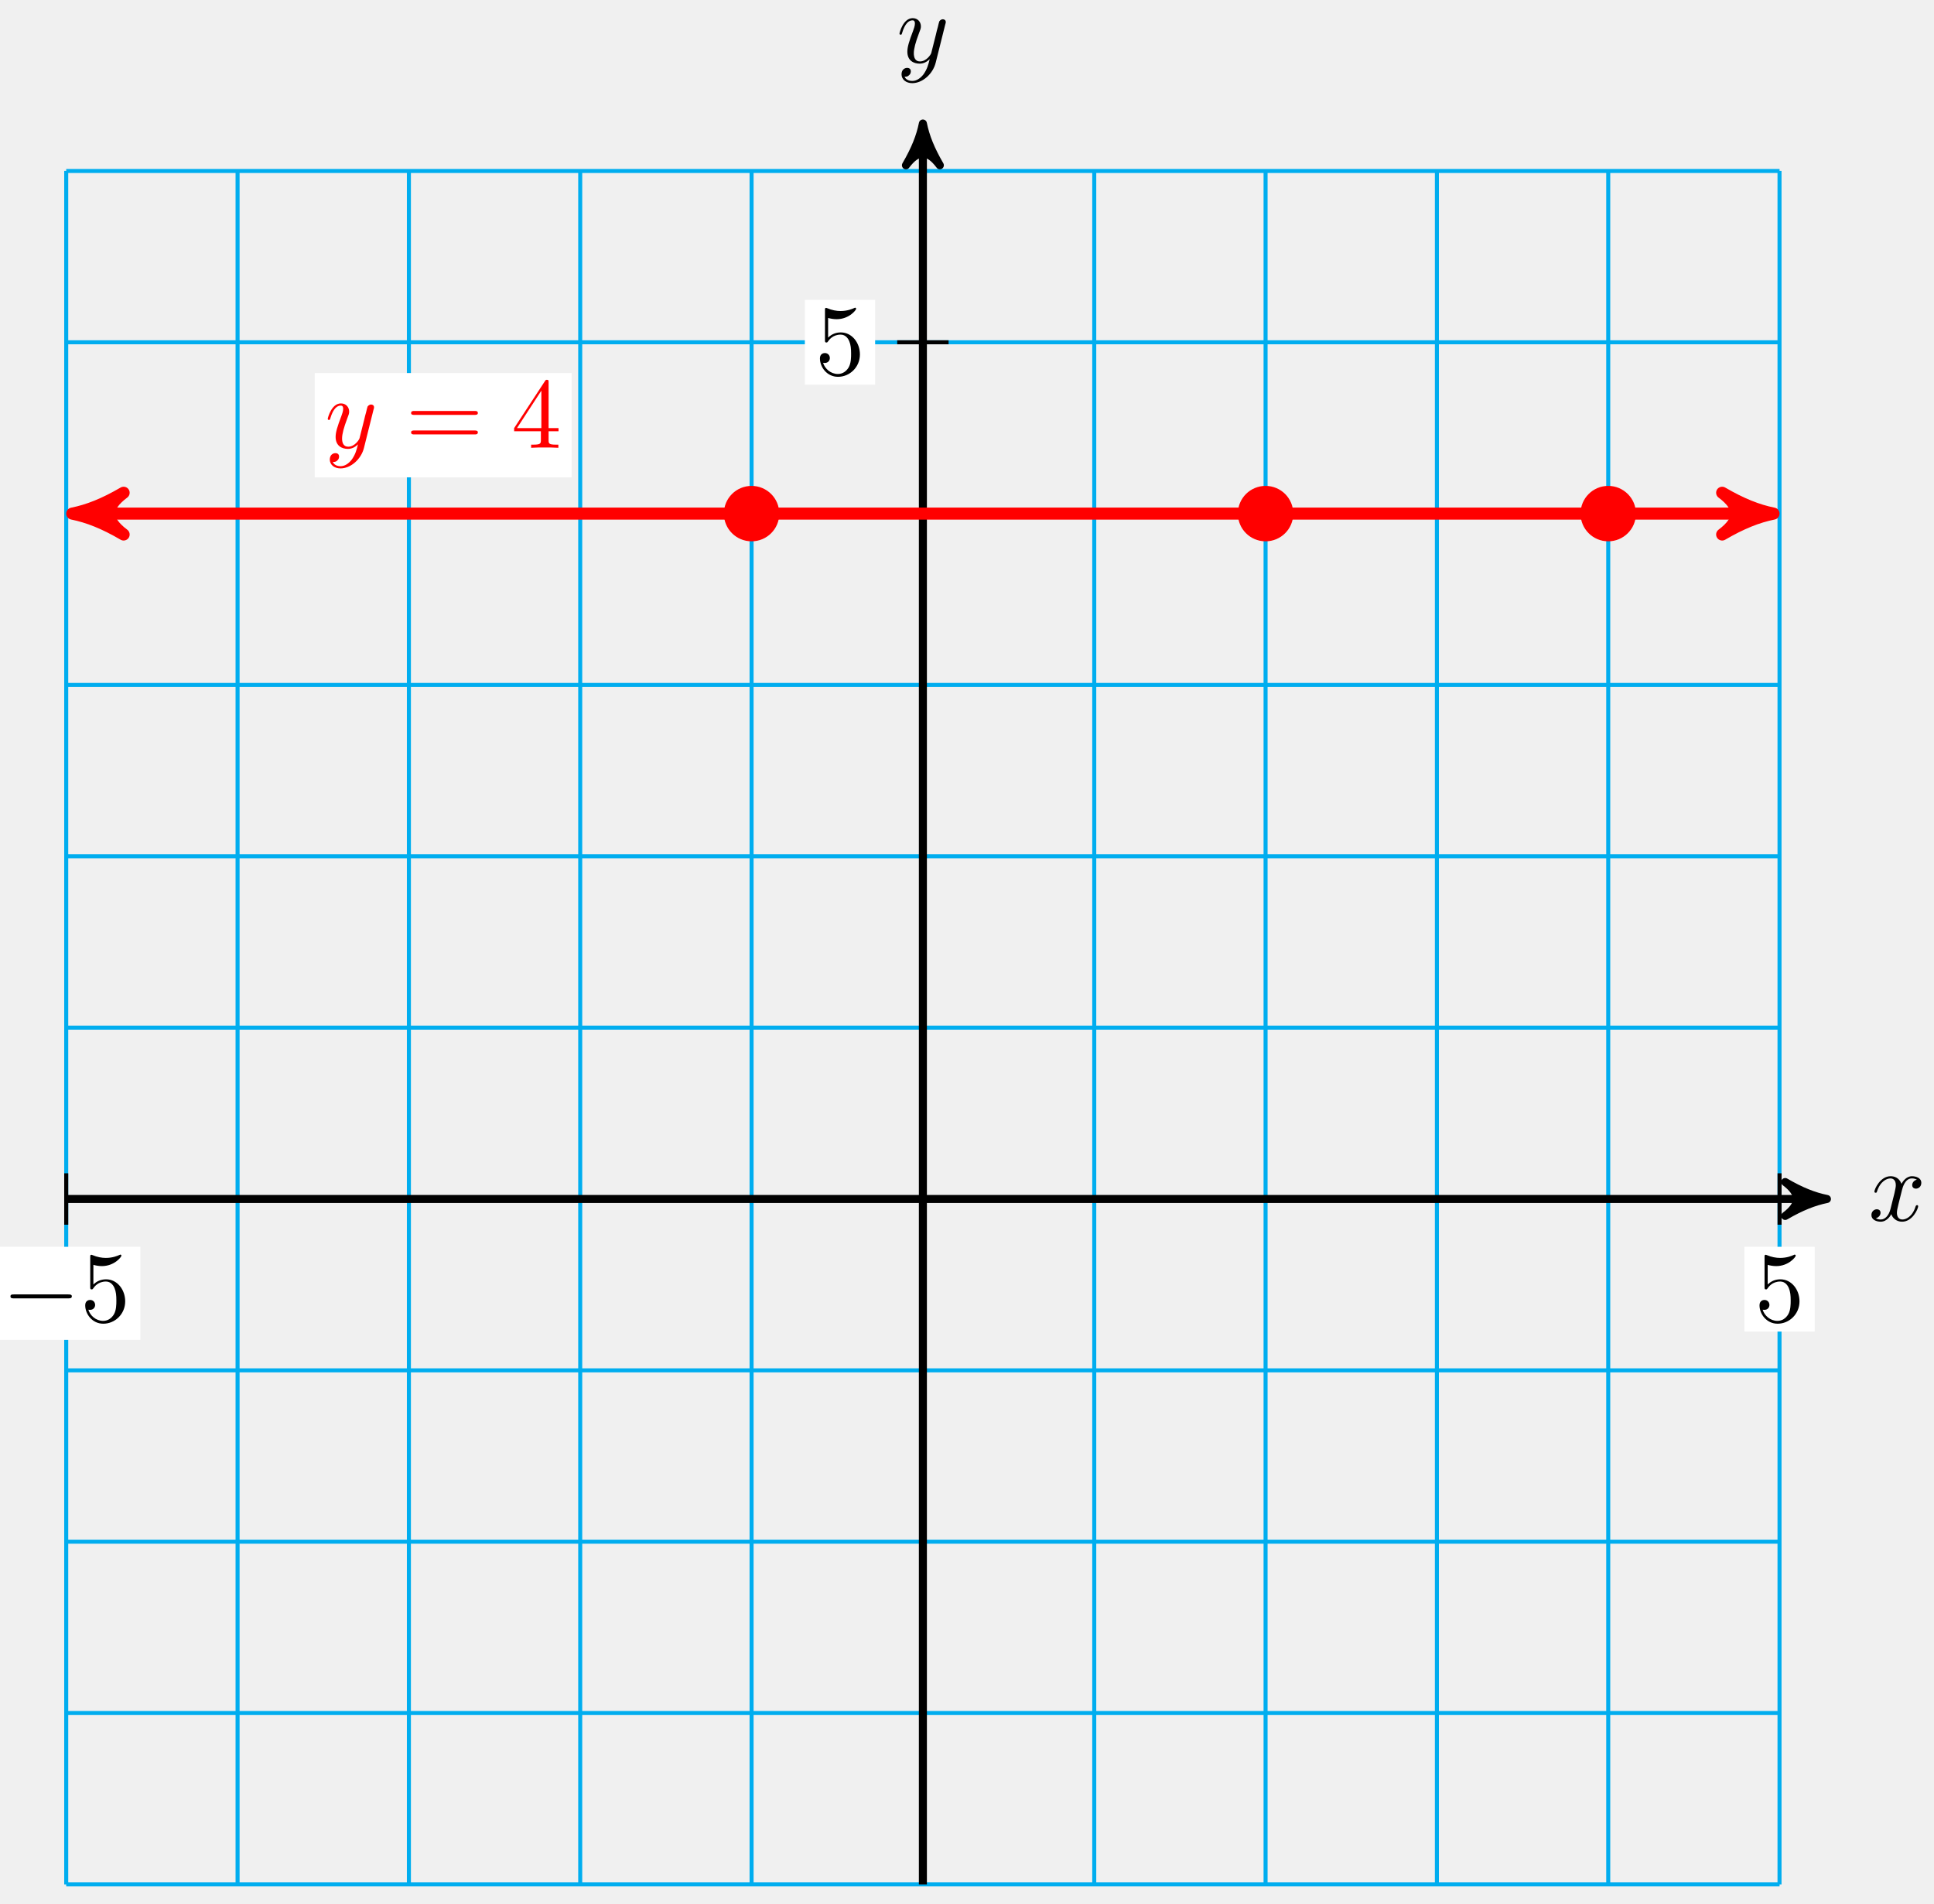
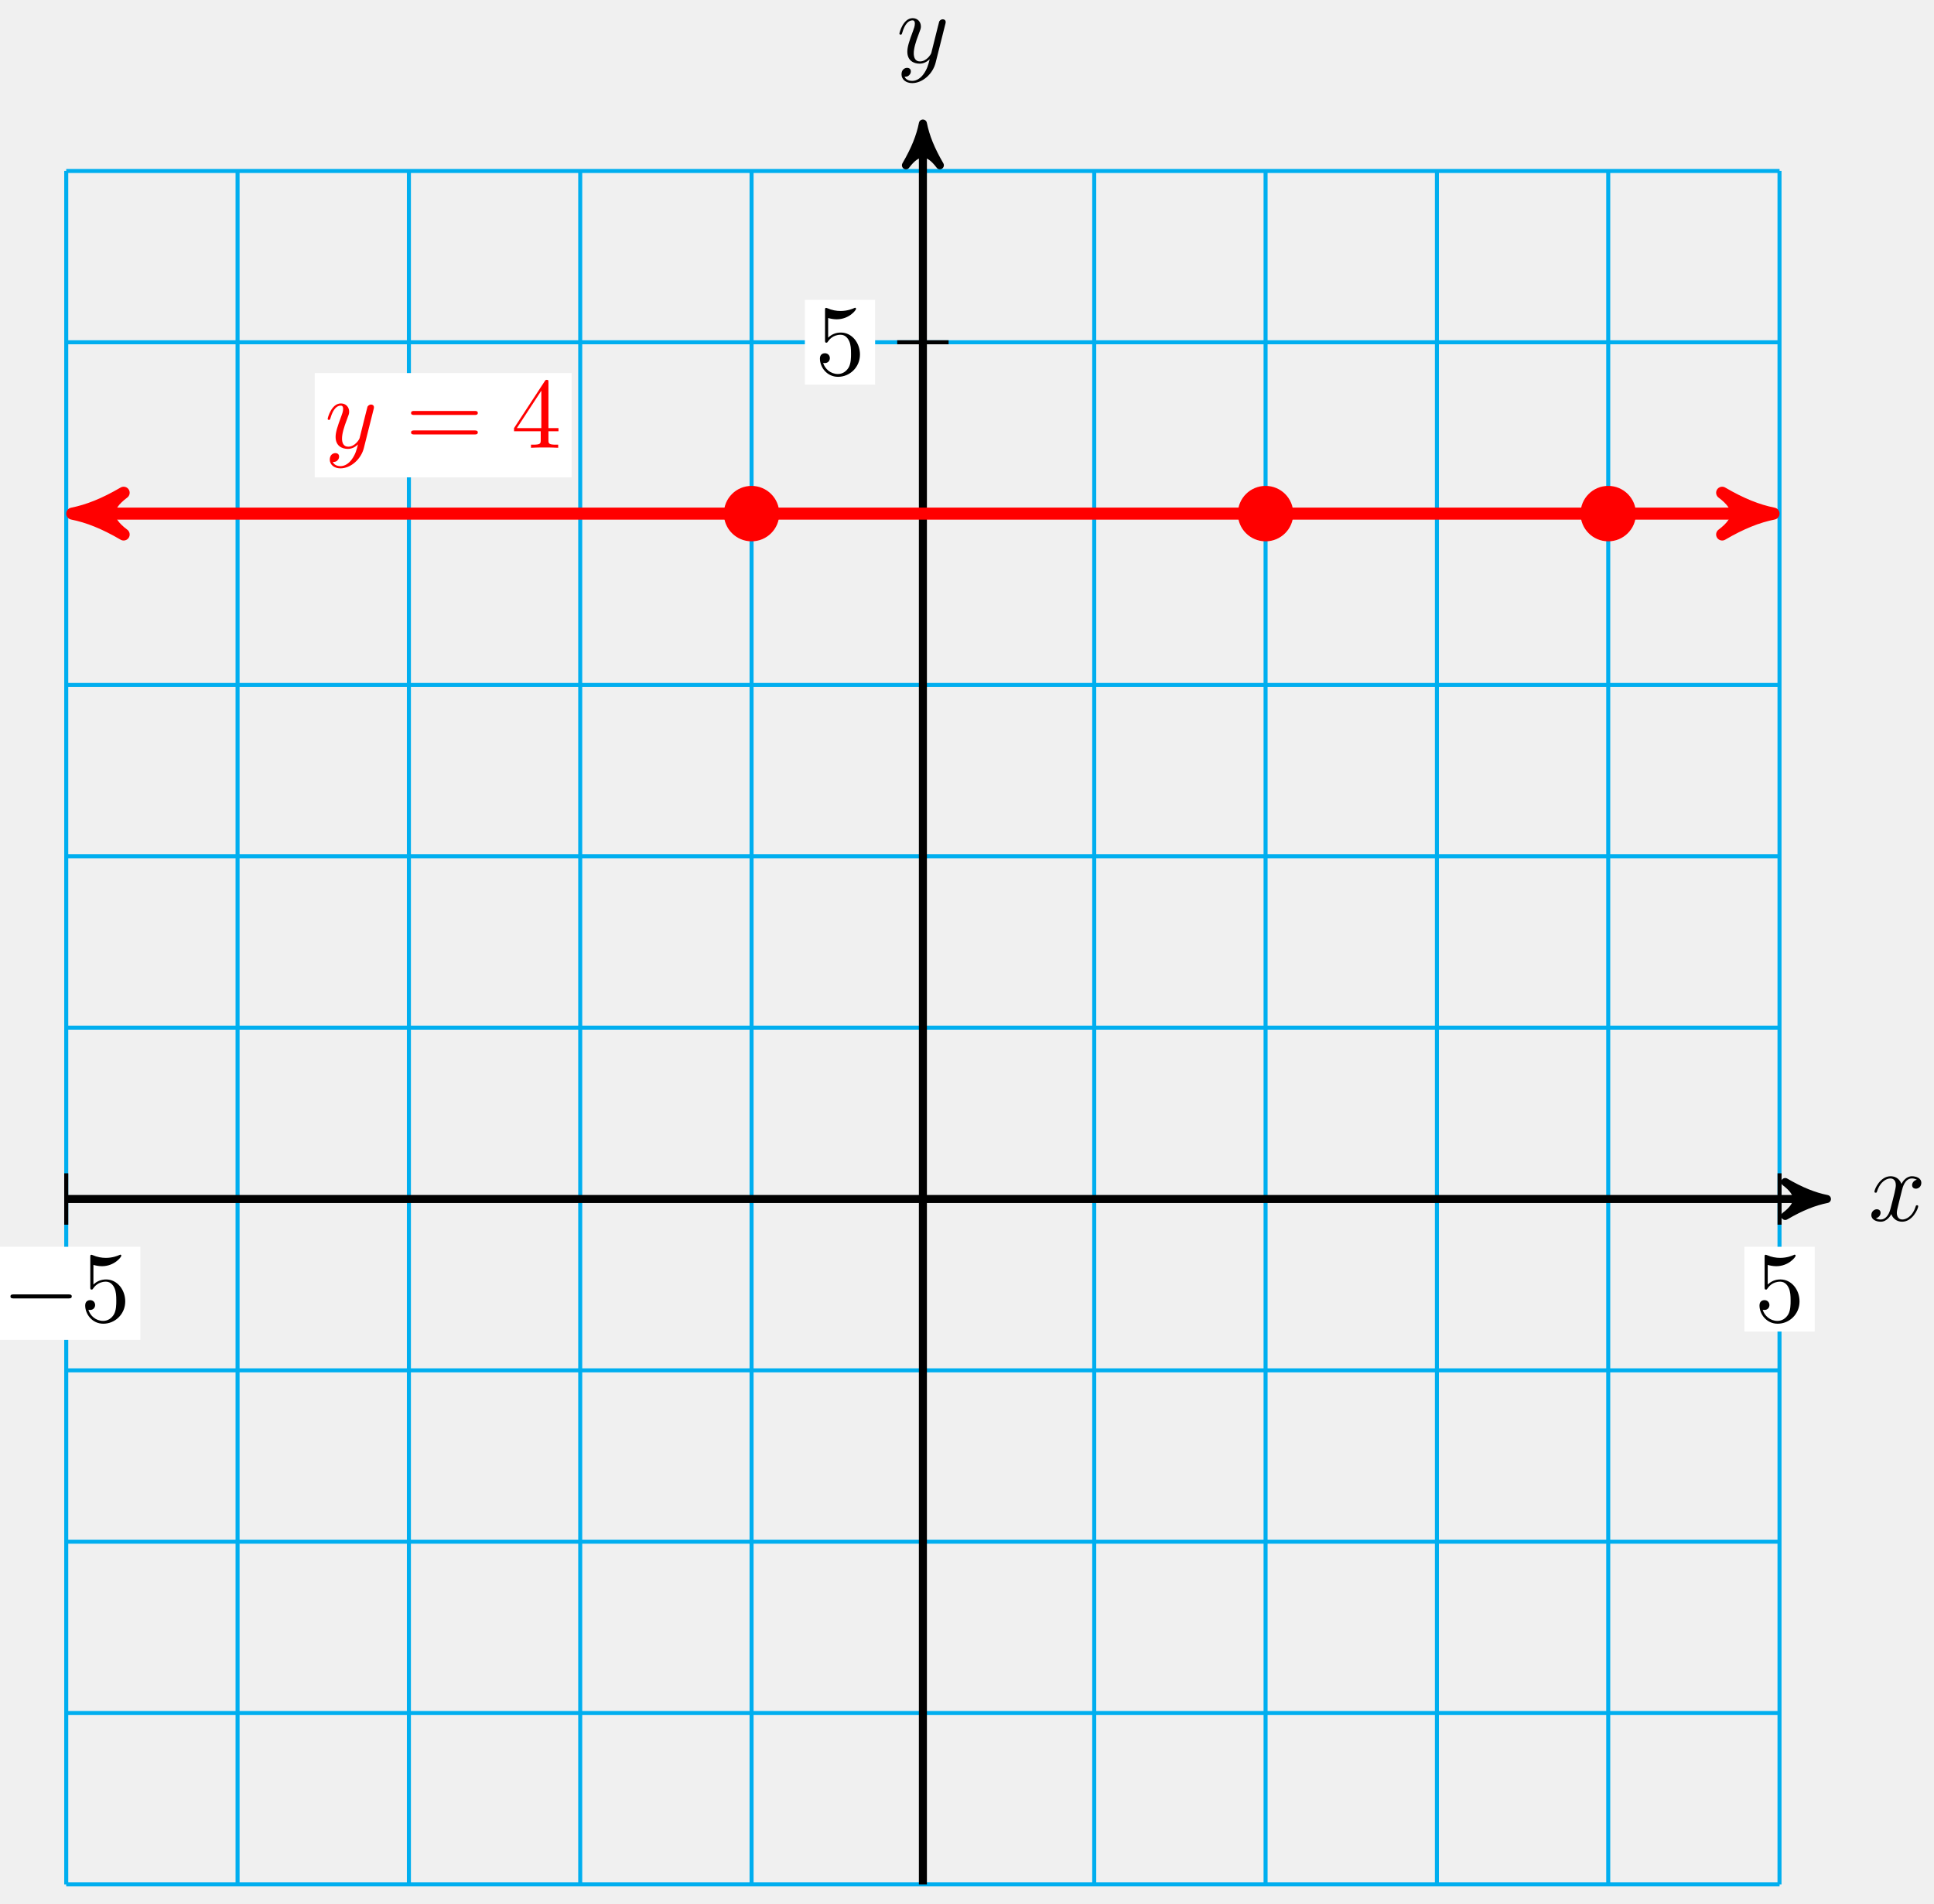
- <svg xmlns="http://www.w3.org/2000/svg" xmlns:xlink="http://www.w3.org/1999/xlink" width="192pt" height="189pt" viewBox="0 0 192 189" version="1.1">
+ <svg xmlns="http://www.w3.org/2000/svg" xmlns:xlink="http://www.w3.org/1999/xlink" version="1.1" width="192" height="189" viewBox="0 0 192 189">
  <defs>
-     <g>
-       <symbol overflow="visible" id="glyph0-0">
-         <path style="stroke:none;" d="" />
-       </symbol>
-       <symbol overflow="visible" id="glyph0-1">
-         <path style="stroke:none;" d="M 3.328 -3.016 C 3.391 -3.266 3.625 -4.188 4.312 -4.188 C 4.359 -4.188 4.609 -4.188 4.812 -4.062 C 4.531 -4 4.344 -3.766 4.344 -3.516 C 4.344 -3.359 4.453 -3.172 4.719 -3.172 C 4.938 -3.172 5.25 -3.344 5.25 -3.75 C 5.25 -4.266 4.672 -4.406 4.328 -4.406 C 3.75 -4.406 3.406 -3.875 3.281 -3.656 C 3.031 -4.312 2.5 -4.406 2.203 -4.406 C 1.172 -4.406 0.594 -3.125 0.594 -2.875 C 0.594 -2.766 0.703 -2.766 0.719 -2.766 C 0.797 -2.766 0.828 -2.797 0.844 -2.875 C 1.188 -3.938 1.844 -4.188 2.188 -4.188 C 2.375 -4.188 2.719 -4.094 2.719 -3.516 C 2.719 -3.203 2.547 -2.547 2.188 -1.141 C 2.031 -0.531 1.672 -0.109 1.234 -0.109 C 1.172 -0.109 0.953 -0.109 0.734 -0.234 C 0.984 -0.297 1.203 -0.5 1.203 -0.781 C 1.203 -1.047 0.984 -1.125 0.844 -1.125 C 0.531 -1.125 0.297 -0.875 0.297 -0.547 C 0.297 -0.094 0.781 0.109 1.219 0.109 C 1.891 0.109 2.25 -0.594 2.266 -0.641 C 2.391 -0.281 2.75 0.109 3.344 0.109 C 4.375 0.109 4.938 -1.172 4.938 -1.422 C 4.938 -1.531 4.859 -1.531 4.828 -1.531 C 4.734 -1.531 4.719 -1.484 4.688 -1.422 C 4.359 -0.344 3.688 -0.109 3.375 -0.109 C 2.984 -0.109 2.828 -0.422 2.828 -0.766 C 2.828 -0.984 2.875 -1.203 2.984 -1.641 Z M 3.328 -3.016 " />
-       </symbol>
-       <symbol overflow="visible" id="glyph0-2">
-         <path style="stroke:none;" d="M 4.844 -3.797 C 4.891 -3.938 4.891 -3.953 4.891 -4.031 C 4.891 -4.203 4.75 -4.297 4.594 -4.297 C 4.5 -4.297 4.344 -4.234 4.25 -4.094 C 4.234 -4.031 4.141 -3.734 4.109 -3.547 C 4.031 -3.297 3.969 -3.016 3.906 -2.75 L 3.453 -0.953 C 3.422 -0.812 2.984 -0.109 2.328 -0.109 C 1.828 -0.109 1.719 -0.547 1.719 -0.922 C 1.719 -1.375 1.891 -2 2.219 -2.875 C 2.375 -3.281 2.422 -3.391 2.422 -3.594 C 2.422 -4.031 2.109 -4.406 1.609 -4.406 C 0.656 -4.406 0.297 -2.953 0.297 -2.875 C 0.297 -2.766 0.391 -2.766 0.406 -2.766 C 0.516 -2.766 0.516 -2.797 0.562 -2.953 C 0.844 -3.891 1.234 -4.188 1.578 -4.188 C 1.656 -4.188 1.828 -4.188 1.828 -3.875 C 1.828 -3.625 1.719 -3.359 1.656 -3.172 C 1.25 -2.109 1.078 -1.547 1.078 -1.078 C 1.078 -0.188 1.703 0.109 2.297 0.109 C 2.688 0.109 3.016 -0.062 3.297 -0.344 C 3.172 0.172 3.047 0.672 2.656 1.203 C 2.391 1.531 2.016 1.828 1.562 1.828 C 1.422 1.828 0.969 1.797 0.797 1.406 C 0.953 1.406 1.094 1.406 1.219 1.281 C 1.328 1.203 1.422 1.062 1.422 0.875 C 1.422 0.562 1.156 0.531 1.062 0.531 C 0.828 0.531 0.5 0.688 0.5 1.172 C 0.5 1.672 0.938 2.047 1.562 2.047 C 2.578 2.047 3.609 1.141 3.891 0.016 Z M 4.844 -3.797 " />
-       </symbol>
-       <symbol overflow="visible" id="glyph1-0">
-         <path style="stroke:none;" d="" />
-       </symbol>
-       <symbol overflow="visible" id="glyph1-1">
-         <path style="stroke:none;" d="M 6.562 -2.297 C 6.734 -2.297 6.922 -2.297 6.922 -2.5 C 6.922 -2.688 6.734 -2.688 6.562 -2.688 L 1.172 -2.688 C 1 -2.688 0.828 -2.688 0.828 -2.5 C 0.828 -2.297 1 -2.297 1.172 -2.297 Z M 6.562 -2.297 " />
-       </symbol>
-       <symbol overflow="visible" id="glyph2-0">
-         <path style="stroke:none;" d="" />
-       </symbol>
-       <symbol overflow="visible" id="glyph2-1">
-         <path style="stroke:none;" d="M 4.469 -2 C 4.469 -3.188 3.656 -4.188 2.578 -4.188 C 2.109 -4.188 1.672 -4.031 1.312 -3.672 L 1.312 -5.625 C 1.516 -5.562 1.844 -5.5 2.156 -5.5 C 3.391 -5.5 4.094 -6.406 4.094 -6.531 C 4.094 -6.594 4.062 -6.641 3.984 -6.641 C 3.984 -6.641 3.953 -6.641 3.906 -6.609 C 3.703 -6.516 3.219 -6.312 2.547 -6.312 C 2.156 -6.312 1.688 -6.391 1.219 -6.594 C 1.141 -6.625 1.125 -6.625 1.109 -6.625 C 1 -6.625 1 -6.547 1 -6.391 L 1 -3.438 C 1 -3.266 1 -3.188 1.141 -3.188 C 1.219 -3.188 1.234 -3.203 1.281 -3.266 C 1.391 -3.422 1.75 -3.969 2.562 -3.969 C 3.078 -3.969 3.328 -3.516 3.406 -3.328 C 3.562 -2.953 3.594 -2.578 3.594 -2.078 C 3.594 -1.719 3.594 -1.125 3.344 -0.703 C 3.109 -0.312 2.734 -0.062 2.281 -0.062 C 1.562 -0.062 0.984 -0.594 0.812 -1.172 C 0.844 -1.172 0.875 -1.156 0.984 -1.156 C 1.312 -1.156 1.484 -1.406 1.484 -1.641 C 1.484 -1.891 1.312 -2.141 0.984 -2.141 C 0.844 -2.141 0.5 -2.062 0.5 -1.609 C 0.5 -0.75 1.188 0.219 2.297 0.219 C 3.453 0.219 4.469 -0.734 4.469 -2 Z M 4.469 -2 " />
-       </symbol>
-       <symbol overflow="visible" id="glyph2-2">
-         <path style="stroke:none;" d="M 6.844 -3.266 C 7 -3.266 7.188 -3.266 7.188 -3.453 C 7.188 -3.656 7 -3.656 6.859 -3.656 L 0.891 -3.656 C 0.75 -3.656 0.562 -3.656 0.562 -3.453 C 0.562 -3.266 0.75 -3.266 0.891 -3.266 Z M 6.859 -1.328 C 7 -1.328 7.188 -1.328 7.188 -1.531 C 7.188 -1.719 7 -1.719 6.844 -1.719 L 0.891 -1.719 C 0.75 -1.719 0.562 -1.719 0.562 -1.531 C 0.562 -1.328 0.75 -1.328 0.891 -1.328 Z M 6.859 -1.328 " />
-       </symbol>
-       <symbol overflow="visible" id="glyph2-3">
-         <path style="stroke:none;" d="M 2.938 -1.641 L 2.938 -0.781 C 2.938 -0.422 2.906 -0.312 2.172 -0.312 L 1.969 -0.312 L 1.969 0 C 2.375 -0.031 2.891 -0.031 3.312 -0.031 C 3.734 -0.031 4.25 -0.031 4.672 0 L 4.672 -0.312 L 4.453 -0.312 C 3.719 -0.312 3.703 -0.422 3.703 -0.781 L 3.703 -1.641 L 4.688 -1.641 L 4.688 -1.953 L 3.703 -1.953 L 3.703 -6.484 C 3.703 -6.688 3.703 -6.75 3.531 -6.75 C 3.453 -6.75 3.422 -6.75 3.344 -6.625 L 0.281 -1.953 L 0.281 -1.641 Z M 2.984 -1.953 L 0.562 -1.953 L 2.984 -5.672 Z M 2.984 -1.953 " />
-       </symbol>
-     </g>
+     <path id="font_1_1" d="M.334 .302C.34 .328 .363 .42 .433 .42 .438 .42 .462 .42 .483 .407 .455 .402 .435 .377 .435 .353 .435 .337 .446 .318 .473 .318 .495 .318 .527 .336 .527 .376 .527 .428 .468 .442 .434 .442 .376 .442 .341 .389 .329 .366 .304 .432 .25 .442 .221 .442 .117 .442 .06 .313 .06 .288 .06 .278 .07 .278 .072 .278 .08 .278 .083 .28 .085 .289 .119 .395 .185 .42 .219 .42 .238 .42 .273 .411 .273 .353 .273 .322 .256 .255 .219 .115 .203 .053 .168 .011 .124 .011 .118 .011 .095 .011 .074 .024 .099 .029 .121 .05 .121 .078 .121 .105 .099 .113 .084 .113 .054 .113 .029 .087 .029 .055 .029 .009 .079-.011 .123-.011 .189-.011 .225 .059 .228 .065 .24 .028 .276-.011 .336-.011 .439-.011 .496 .118 .496 .143 .496 .153 .487 .153 .484 .153 .475 .153 .473 .149 .471 .142 .438 .035 .37 .011 .338 .011 .299 .011 .283 .043 .283 .077 .283 .099 .289 .121 .3 .165L.334 .302Z" />
+     <path id="font_1_2" d="M.486 .381C.49 .395 .49 .397 .49 .404 .49 .422 .476 .431 .461 .431 .451 .431 .435 .425 .426 .41 .424 .405 .416 .374 .412 .356 .405 .33 .398 .303 .392 .276L.347 .096C.343 .081 .3 .011 .234 .011 .183 .011 .172 .055 .172 .092 .172 .138 .189 .2 .223 .288 .239 .329 .243 .34 .243 .36 .243 .405 .211 .442 .161 .442 .066 .442 .029 .297 .029 .288 .029 .278 .039 .278 .041 .278 .051 .278 .052 .28 .057 .296 .084 .39 .124 .42 .158 .42 .166 .42 .183 .42 .183 .388 .183 .363 .173 .337 .166 .318 .126 .212 .108 .155 .108 .108 .108 .019 .171-.011 .23-.011 .269-.011 .303 .006 .331 .034 .318-.018 .306-.067 .266-.12 .24-.154 .202-.183 .156-.183 .142-.183 .097-.18 .08-.141 .096-.141 .109-.141 .123-.129 .133-.12 .143-.107 .143-.088 .143-.057 .116-.053 .106-.053 .083-.053 .05-.069 .05-.118 .05-.168 .094-.205 .156-.205 .259-.205 .362-.114 .39-.001L.486 .381Z" />
+     <path id="font_2_1" d="M.659 .23C.676 .23 .694 .23 .694 .25 .694 .27 .676 .27 .659 .27H.118C.101 .27 .083 .27 .083 .25 .083 .23 .101 .23 .118 .23H.659Z" />
+     <path id="font_3_2" d="M.449 .2C.449 .319 .367 .419 .259 .419 .211 .419 .168 .403 .132 .368V.564C.152 .558 .185 .551 .217 .551 .34 .551 .41 .642 .41 .655 .41 .661 .407 .666 .4 .666 .399 .666 .397 .666 .392 .663 .372 .654 .323 .634 .256 .634 .216 .634 .17 .641 .123 .662 .115 .665 .113 .665 .111 .665 .101 .665 .101 .657 .101 .641V.344C.101 .326 .101 .318 .115 .318 .122 .318 .124 .321 .128 .327 .139 .343 .176 .397 .257 .397 .309 .397 .334 .351 .342 .333 .358 .296 .36 .257 .36 .207 .36 .172 .36 .112 .336 .07 .312 .031 .275 .006 .229 .006 .156 .006 .099 .058 .082 .117 .085 .116 .088 .115 .099 .115 .132 .115 .149 .14 .149 .164 .149 .188 .132 .213 .099 .213 .085 .213 .05 .206 .05 .16 .05 .074 .119-.022 .231-.022 .347-.022 .449 .073 .449 .2Z" />
+     <path id="font_3_3" d="M.687 .327C.702 .327 .721 .327 .721 .347 .721 .367 .702 .367 .688 .367H.089C.075 .367 .056 .367 .056 .347 .056 .327 .075 .327 .09 .327H.687M.688 .133C.702 .133 .721 .133 .721 .153 .721 .173 .702 .173 .687 .173H.09C.075 .173 .056 .173 .056 .153 .056 .133 .075 .133 .089 .133H.688Z" />
+     <path id="font_3_1" d="M.294 .165V.078C.294 .042 .292 .031 .218 .031H.197V0C.238 .003 .29 .003 .332 .003 .374 .003 .427 .003 .468 0V.031H.447C.373 .031 .371 .042 .371 .078V.165H.471V.196H.371V.651C.371 .671 .371 .677 .355 .677 .346 .677 .343 .677 .335 .665L.028 .196V.165H.294M.3 .196H.056L.3 .569V.196Z" />
  </defs>
-   <g id="surface1">
-     <path style="fill:none;stroke-width:0.399;stroke-linecap:butt;stroke-linejoin:miter;stroke:rgb(0%,67.839%,93.729%);stroke-opacity:1;stroke-miterlimit:10;" d="M -85.042 -68.034 L 85.041 -68.034 M -85.042 -51.023 L 85.041 -51.023 M -85.042 -34.016 L 85.041 -34.016 M -85.042 -17.009 L 85.041 -17.009 M -85.042 0.002 L 85.041 0.002 M -85.042 17.009 L 85.041 17.009 M -85.042 34.016 L 85.041 34.016 M -85.042 51.027 L 85.041 51.027 M -85.042 68.034 L 85.041 68.034 M -85.042 85.04 L 85.041 85.04 M -85.042 102.044 L 85.041 102.044 M -85.042 -68.034 L -85.042 102.051 M -68.032 -68.034 L -68.032 102.051 M -51.025 -68.034 L -51.025 102.051 M -34.018 -68.034 L -34.018 102.051 M -17.007 -68.034 L -17.007 102.051 M -0.001 -68.034 L -0.001 102.051 M 17.01 -68.034 L 17.01 102.051 M 34.017 -68.034 L 34.017 102.051 M 51.024 -68.034 L 51.024 102.051 M 68.034 -68.034 L 68.034 102.051 M 85.037 -68.034 L 85.037 102.051 " transform="matrix(1.00006,0,0,-1.00005,91.62172,119.0213)" />
-     <path style="fill:none;stroke-width:0.797;stroke-linecap:butt;stroke-linejoin:miter;stroke:rgb(0%,0%,0%);stroke-opacity:1;stroke-miterlimit:10;" d="M -85.042 0.002 L 88.709 0.002 " transform="matrix(1.00006,0,0,-1.00005,91.62172,119.0213)" />
-     <path style="fill-rule:nonzero;fill:rgb(0%,0%,0%);fill-opacity:1;stroke-width:0.797;stroke-linecap:butt;stroke-linejoin:round;stroke:rgb(0%,0%,0%);stroke-opacity:1;stroke-miterlimit:10;" d="M 1.035 0.002 C -0.258 0.26 -1.555 0.775 -3.109 1.685 C -1.555 0.517 -1.555 -0.518 -3.109 -1.682 C -1.555 -0.776 -0.258 -0.26 1.035 0.002 Z M 1.035 0.002 " transform="matrix(1.00006,0,0,-1.00005,180.3362,119.0213)" />
-     <g style="fill:rgb(0%,0%,0%);fill-opacity:1;">
-       <use xlink:href="#glyph0-1" x="185.49" y="121.166" />
-     </g>
-     <path style="fill:none;stroke-width:0.797;stroke-linecap:butt;stroke-linejoin:miter;stroke:rgb(0%,0%,0%);stroke-opacity:1;stroke-miterlimit:10;" d="M -0.001 -68.034 L -0.001 105.719 " transform="matrix(1.00006,0,0,-1.00005,91.62172,119.0213)" />
-     <path style="fill-rule:nonzero;fill:rgb(0%,0%,0%);fill-opacity:1;stroke-width:0.797;stroke-linecap:butt;stroke-linejoin:round;stroke:rgb(0%,0%,0%);stroke-opacity:1;stroke-miterlimit:10;" d="M 1.037 0.001 C -0.26 0.258 -1.553 0.778 -3.108 1.684 C -1.553 0.516 -1.553 -0.519 -3.108 -1.683 C -1.553 -0.777 -0.26 -0.257 1.037 0.001 Z M 1.037 0.001 " transform="matrix(0,-1.00005,-1.00006,0,91.62172,13.29856)" />
-     <g style="fill:rgb(0%,0%,0%);fill-opacity:1;">
-       <use xlink:href="#glyph0-2" x="89.001" y="6.208" />
-     </g>
-     <path style="fill:none;stroke-width:0.399;stroke-linecap:butt;stroke-linejoin:miter;stroke:rgb(0%,0%,0%);stroke-opacity:1;stroke-miterlimit:10;" d="M -85.042 2.552 L -85.042 -2.553 " transform="matrix(1.00006,0,0,-1.00005,91.62172,119.0213)" />
-     <path style=" stroke:none;fill-rule:nonzero;fill:rgb(100%,100%,100%);fill-opacity:1;" d="M -0.785 133.008 L 13.938 133.008 L 13.938 123.766 L -0.785 123.766 Z M -0.785 133.008 " />
-     <g style="fill:rgb(0%,0%,0%);fill-opacity:1;">
-       <use xlink:href="#glyph1-1" x="0.21" y="131.182" />
-     </g>
-     <g style="fill:rgb(0%,0%,0%);fill-opacity:1;">
-       <use xlink:href="#glyph2-1" x="7.959" y="131.182" />
-     </g>
-     <path style="fill:none;stroke-width:0.399;stroke-linecap:butt;stroke-linejoin:miter;stroke:rgb(0%,0%,0%);stroke-opacity:1;stroke-miterlimit:10;" d="M 85.041 2.552 L 85.041 -2.553 " transform="matrix(1.00006,0,0,-1.00005,91.62172,119.0213)" />
-     <path style=" stroke:none;fill-rule:nonzero;fill:rgb(100%,100%,100%);fill-opacity:1;" d="M 173.18 132.18 L 180.156 132.18 L 180.156 123.766 L 173.18 123.766 Z M 173.18 132.18 " />
-     <g style="fill:rgb(0%,0%,0%);fill-opacity:1;">
-       <use xlink:href="#glyph2-1" x="174.178" y="131.182" />
-     </g>
-     <path style="fill:none;stroke-width:0.399;stroke-linecap:butt;stroke-linejoin:miter;stroke:rgb(0%,0%,0%);stroke-opacity:1;stroke-miterlimit:10;" d="M 2.55 85.04 L -2.551 85.04 " transform="matrix(1.00006,0,0,-1.00005,91.62172,119.0213)" />
-     <path style=" stroke:none;fill-rule:nonzero;fill:rgb(100%,100%,100%);fill-opacity:1;" d="M 79.902 38.184 L 86.879 38.184 L 86.879 29.77 L 79.902 29.77 Z M 79.902 38.184 " />
-     <g style="fill:rgb(0%,0%,0%);fill-opacity:1;">
-       <use xlink:href="#glyph2-1" x="80.9" y="37.186" />
-     </g>
-     <path style="fill-rule:nonzero;fill:rgb(100%,0%,0%);fill-opacity:1;stroke-width:0.399;stroke-linecap:butt;stroke-linejoin:miter;stroke:rgb(100%,0%,0%);stroke-opacity:1;stroke-miterlimit:10;" d="M -14.457 68.034 C -14.457 69.444 -15.597 70.584 -17.007 70.584 C -18.417 70.584 -19.558 69.444 -19.558 68.034 C -19.558 66.623 -18.417 65.483 -17.007 65.483 C -15.597 65.483 -14.457 66.623 -14.457 68.034 Z M -14.457 68.034 " transform="matrix(1.00006,0,0,-1.00005,91.62172,119.0213)" />
-     <path style="fill-rule:nonzero;fill:rgb(100%,0%,0%);fill-opacity:1;stroke-width:0.399;stroke-linecap:butt;stroke-linejoin:miter;stroke:rgb(100%,0%,0%);stroke-opacity:1;stroke-miterlimit:10;" d="M 36.567 68.034 C 36.567 69.444 35.427 70.584 34.017 70.584 C 32.607 70.584 31.466 69.444 31.466 68.034 C 31.466 66.623 32.607 65.483 34.017 65.483 C 35.427 65.483 36.567 66.623 36.567 68.034 Z M 36.567 68.034 " transform="matrix(1.00006,0,0,-1.00005,91.62172,119.0213)" />
-     <path style="fill-rule:nonzero;fill:rgb(100%,0%,0%);fill-opacity:1;stroke-width:0.399;stroke-linecap:butt;stroke-linejoin:miter;stroke:rgb(100%,0%,0%);stroke-opacity:1;stroke-miterlimit:10;" d="M 70.585 68.034 C 70.585 69.444 69.441 70.584 68.034 70.584 C 66.624 70.584 65.484 69.444 65.484 68.034 C 65.484 66.623 66.624 65.483 68.034 65.483 C 69.441 65.483 70.585 66.623 70.585 68.034 Z M 70.585 68.034 " transform="matrix(1.00006,0,0,-1.00005,91.62172,119.0213)" />
-     <path style="fill:none;stroke-width:1.196;stroke-linecap:butt;stroke-linejoin:miter;stroke:rgb(100%,0%,0%);stroke-opacity:1;stroke-miterlimit:10;" d="M -83.168 68.034 L 83.17 68.034 " transform="matrix(1.00006,0,0,-1.00005,91.62172,119.0213)" />
-     <path style="fill-rule:nonzero;fill:rgb(100%,0%,0%);fill-opacity:1;stroke-width:1.196;stroke-linecap:butt;stroke-linejoin:round;stroke:rgb(100%,0%,0%);stroke-opacity:1;stroke-miterlimit:10;" d="M 1.276 -0.001 C -0.317 0.32 -1.915 0.956 -3.825 2.074 C -1.915 0.636 -1.915 -0.637 -3.825 -2.071 C -1.915 -0.957 -0.317 -0.317 1.276 -0.001 Z M 1.276 -0.001 " transform="matrix(-1.00006,0,0,1.00005,8.448437,50.98488)" />
-     <path style="fill-rule:nonzero;fill:rgb(100%,0%,0%);fill-opacity:1;stroke-width:1.196;stroke-linecap:butt;stroke-linejoin:round;stroke:rgb(100%,0%,0%);stroke-opacity:1;stroke-miterlimit:10;" d="M 1.275 0.001 C -0.318 0.317 -1.912 0.957 -3.826 2.071 C -1.912 0.637 -1.912 -0.636 -3.826 -2.074 C -1.912 -0.956 -0.318 -0.32 1.275 0.001 Z M 1.275 0.001 " transform="matrix(1.00006,0,0,-1.00005,174.795,50.98488)" />
-     <path style=" stroke:none;fill-rule:nonzero;fill:rgb(100%,100%,100%);fill-opacity:1;" d="M 31.246 47.383 L 56.746 47.383 L 56.746 37.031 L 31.246 37.031 Z M 31.246 47.383 " />
-     <g style="fill:rgb(100%,0%,0%);fill-opacity:1;">
-       <use xlink:href="#glyph0-2" x="32.241" y="44.451" />
-     </g>
-     <g style="fill:rgb(100%,0%,0%);fill-opacity:1;">
-       <use xlink:href="#glyph2-2" x="40.251" y="44.451" />
-     </g>
-     <g style="fill:rgb(100%,0%,0%);fill-opacity:1;">
-       <use xlink:href="#glyph2-3" x="50.76" y="44.451" />
-     </g>
-   </g>
+   <path transform="matrix(1.00006,0,0,-1.00005,91.62171,119.0213)" stroke-width=".399" stroke-linecap="butt" stroke-miterlimit="10" stroke-linejoin="miter" fill="none" stroke="#00aeef" d="M-85.041-68.033H85.041M-85.041-51.025H85.041M-85.041-34.017H85.041M-85.041-17.008H85.041M-85.041 0H85.041M-85.041 17.008H85.041M-85.041 34.017H85.041M-85.041 51.025H85.041M-85.041 68.033H85.041M-85.041 85.041H85.041M-85.041 102.044H85.041M-85.041-68.033V102.05M-68.033-68.033V102.05M-51.025-68.033V102.05M-34.017-68.033V102.05M-17.008-68.033V102.05M0-68.033V102.05M17.008-68.033V102.05M34.017-68.033V102.05M51.025-68.033V102.05M68.033-68.033V102.05M85.035-68.033V102.05M85.041 102.05" />
+   <path transform="matrix(1.00006,0,0,-1.00005,91.62171,119.0213)" stroke-width=".797" stroke-linecap="butt" stroke-miterlimit="10" stroke-linejoin="miter" fill="none" stroke="#000000" d="M-85.041 0H88.709" />
+   <path transform="matrix(1.00006,0,0,-1.00005,180.3362,119.0213)" d="M1.036 0C-.259 .259-1.554 .777-3.108 1.684-1.554 .518-1.554-.518-3.108-1.684-1.554-.777-.259-.259 1.036 0Z" />
+   <path transform="matrix(1.00006,0,0,-1.00005,180.3362,119.0213)" stroke-width=".797" stroke-linecap="butt" stroke-linejoin="round" fill="none" stroke="#000000" d="M1.036 0C-.259 .259-1.554 .777-3.108 1.684-1.554 .518-1.554-.518-3.108-1.684-1.554-.777-.259-.259 1.036 0Z" />
+   <use data-text="x" xlink:href="#font_1_1" transform="matrix(9.963197,0,0,-9.963098,185.4903,121.1664)" />
+   <path transform="matrix(1.00006,0,0,-1.00005,91.62171,119.0213)" stroke-width=".797" stroke-linecap="butt" stroke-miterlimit="10" stroke-linejoin="miter" fill="none" stroke="#000000" d="M0-68.033V105.717" />
+   <path transform="matrix(0,-1.00005,-1.00006,-0,91.62171,13.29856)" d="M1.036 0C-.259 .259-1.554 .777-3.108 1.684-1.554 .518-1.554-.518-3.108-1.684-1.554-.777-.259-.259 1.036 0Z" />
+   <path transform="matrix(0,-1.00005,-1.00006,-0,91.62171,13.29856)" stroke-width=".797" stroke-linecap="butt" stroke-linejoin="round" fill="none" stroke="#000000" d="M1.036 0C-.259 .259-1.554 .777-3.108 1.684-1.554 .518-1.554-.518-3.108-1.684-1.554-.777-.259-.259 1.036 0Z" />
+   <use data-text="y" xlink:href="#font_1_2" transform="matrix(9.963197,0,0,-9.963098,89.00056,6.207657)" />
+   <path transform="matrix(1.00006,0,0,-1.00005,91.62171,119.0213)" stroke-width=".399" stroke-linecap="butt" stroke-miterlimit="10" stroke-linejoin="miter" fill="none" stroke="#000000" d="M-85.041 2.551V-2.551" />
+   <path transform="matrix(1.00006,0,0,-1.00005,91.62171,119.0213)" d="M-92.403-13.986H-77.68V-4.743H-92.403Z" fill="#ffffff" />
+   <use data-text="−" xlink:href="#font_2_1" transform="matrix(9.963197,0,0,-9.963098,.2102356,131.1819)" />
+   <use data-text="5" xlink:href="#font_3_2" transform="matrix(9.963197,0,0,-9.963098,7.958695,131.1819)" />
+   <path transform="matrix(1.00006,0,0,-1.00005,91.62171,119.0213)" stroke-width=".399" stroke-linecap="butt" stroke-miterlimit="10" stroke-linejoin="miter" fill="none" stroke="#000000" d="M85.041 2.551V-2.551" />
+   <path transform="matrix(1.00006,0,0,-1.00005,91.62171,119.0213)" d="M81.554-13.156H88.528V-4.743H81.554Z" fill="#ffffff" />
+   <use data-text="5" xlink:href="#font_3_2" transform="matrix(9.963197,0,0,-9.963098,174.1777,131.1819)" />
+   <path transform="matrix(1.00006,0,0,-1.00005,91.62171,119.0213)" stroke-width=".399" stroke-linecap="butt" stroke-miterlimit="10" stroke-linejoin="miter" fill="none" stroke="#000000" d="M2.551 85.041H-2.551" />
+   <path transform="matrix(1.00006,0,0,-1.00005,91.62171,119.0213)" d="M-11.717 80.835H-4.743V89.248H-11.717Z" fill="#ffffff" />
+   <use data-text="5" xlink:href="#font_3_2" transform="matrix(9.963197,0,0,-9.963098,80.90007,37.1862)" />
+   <path transform="matrix(1.00006,0,0,-1.00005,91.62171,119.0213)" d="M-14.457 68.033C-14.457 69.442-15.599 70.584-17.008 70.584-18.417 70.584-19.559 69.442-19.559 68.033-19.559 66.624-18.417 65.482-17.008 65.482-15.599 65.482-14.457 66.624-14.457 68.033ZM-17.008 68.033" fill="#ff0000" />
+   <path transform="matrix(1.00006,0,0,-1.00005,91.62171,119.0213)" stroke-width=".399" stroke-linecap="butt" stroke-miterlimit="10" stroke-linejoin="miter" fill="none" stroke="#ff0000" d="M-14.457 68.033C-14.457 69.442-15.599 70.584-17.008 70.584-18.417 70.584-19.559 69.442-19.559 68.033-19.559 66.624-18.417 65.482-17.008 65.482-15.599 65.482-14.457 66.624-14.457 68.033ZM-17.008 68.033" />
+   <path transform="matrix(1.00006,0,0,-1.00005,91.62171,119.0213)" d="M36.568 68.033C36.568 69.442 35.425 70.584 34.017 70.584 32.608 70.584 31.465 69.442 31.465 68.033 31.465 66.624 32.608 65.482 34.017 65.482 35.425 65.482 36.568 66.624 36.568 68.033ZM34.017 68.033" fill="#ff0000" />
+   <path transform="matrix(1.00006,0,0,-1.00005,91.62171,119.0213)" stroke-width=".399" stroke-linecap="butt" stroke-miterlimit="10" stroke-linejoin="miter" fill="none" stroke="#ff0000" d="M36.568 68.033C36.568 69.442 35.425 70.584 34.017 70.584 32.608 70.584 31.465 69.442 31.465 68.033 31.465 66.624 32.608 65.482 34.017 65.482 35.425 65.482 36.568 66.624 36.568 68.033ZM34.017 68.033" />
+   <path transform="matrix(1.00006,0,0,-1.00005,91.62171,119.0213)" d="M70.584 68.033C70.584 69.442 69.442 70.584 68.033 70.584 66.624 70.584 65.482 69.442 65.482 68.033 65.482 66.624 66.624 65.482 68.033 65.482 69.442 65.482 70.584 66.624 70.584 68.033ZM68.033 68.033" fill="#ff0000" />
+   <path transform="matrix(1.00006,0,0,-1.00005,91.62171,119.0213)" stroke-width=".399" stroke-linecap="butt" stroke-miterlimit="10" stroke-linejoin="miter" fill="none" stroke="#ff0000" d="M70.584 68.033C70.584 69.442 69.442 70.584 68.033 70.584 66.624 70.584 65.482 69.442 65.482 68.033 65.482 66.624 66.624 65.482 68.033 65.482 69.442 65.482 70.584 66.624 70.584 68.033ZM68.033 68.033" />
+   <path transform="matrix(1.00006,0,0,-1.00005,91.62171,119.0213)" stroke-width="1.196" stroke-linecap="butt" stroke-miterlimit="10" stroke-linejoin="miter" fill="none" stroke="#ff0000" d="M-83.168 68.033H83.168" />
+   <path transform="matrix(-1.00006,-0,0,1.00005,8.448433,50.98488)" d="M1.275 0C-.319 .319-1.913 .956-3.826 2.072-1.913 .638-1.913-.638-3.826-2.072-1.913-.956-.319-.319 1.275 0Z" fill="#ff0000" />
+   <path transform="matrix(-1.00006,-0,0,1.00005,8.448433,50.98488)" stroke-width="1.196" stroke-linecap="butt" stroke-linejoin="round" fill="none" stroke="#ff0000" d="M1.275 0C-.319 .319-1.913 .956-3.826 2.072-1.913 .638-1.913-.638-3.826-2.072-1.913-.956-.319-.319 1.275 0Z" />
+   <path transform="matrix(1.00006,0,0,-1.00005,174.795,50.98488)" d="M1.275 0C-.319 .319-1.913 .956-3.826 2.072-1.913 .638-1.913-.638-3.826-2.072-1.913-.956-.319-.319 1.275 0Z" fill="#ff0000" />
+   <path transform="matrix(1.00006,0,0,-1.00005,174.795,50.98488)" stroke-width="1.196" stroke-linecap="butt" stroke-linejoin="round" fill="none" stroke="#ff0000" d="M1.275 0C-.319 .319-1.913 .956-3.826 2.072-1.913 .638-1.913-.638-3.826-2.072-1.913-.956-.319-.319 1.275 0Z" />
+   <path transform="matrix(1.00006,0,0,-1.00005,91.62171,119.0213)" d="M-60.373 71.634H-34.873V81.984H-60.373Z" fill="#ffffff" />
+   <use data-text="y" xlink:href="#font_1_2" transform="matrix(9.963197,0,0,-9.963098,32.24115,44.45057)" fill="#ff0000" />
+   <use data-text="=" xlink:href="#font_3_3" transform="matrix(9.963197,0,0,-9.963098,40.25063,44.45057)" fill="#ff0000" />
+   <use data-text="4" xlink:href="#font_3_1" transform="matrix(9.963197,0,0,-9.963098,50.75185,44.45057)" fill="#ff0000" />
</svg>
